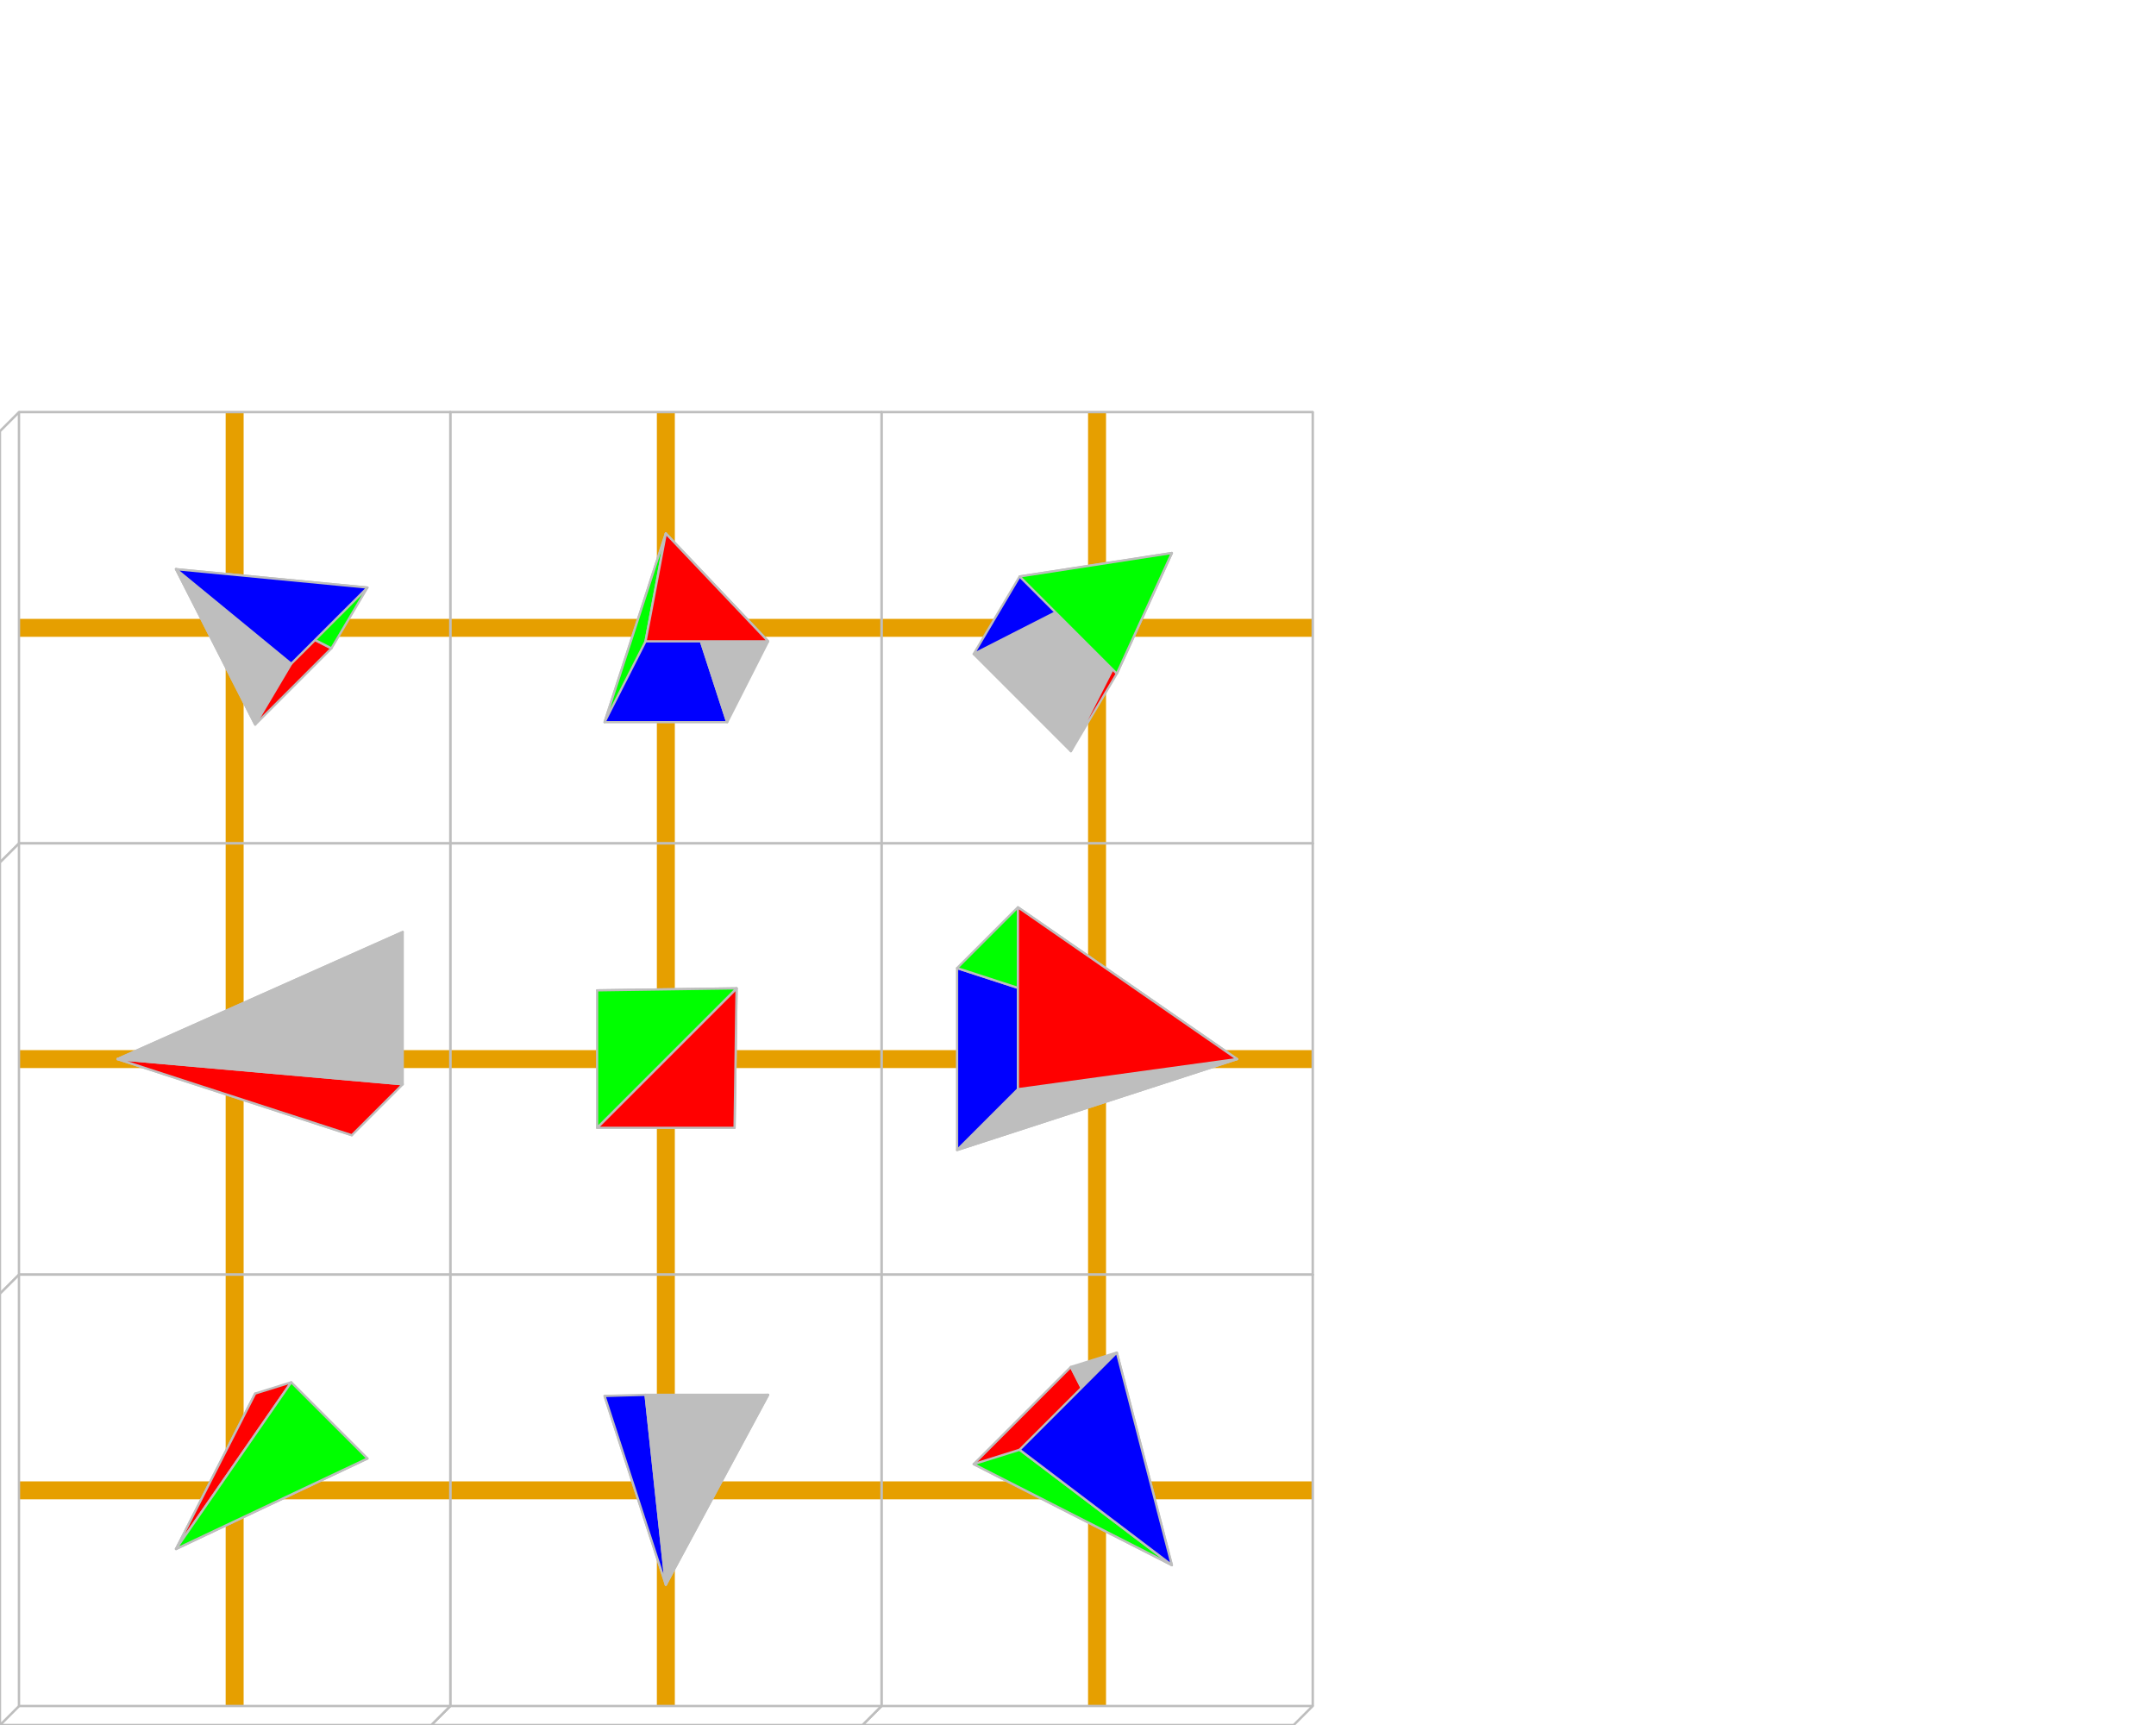
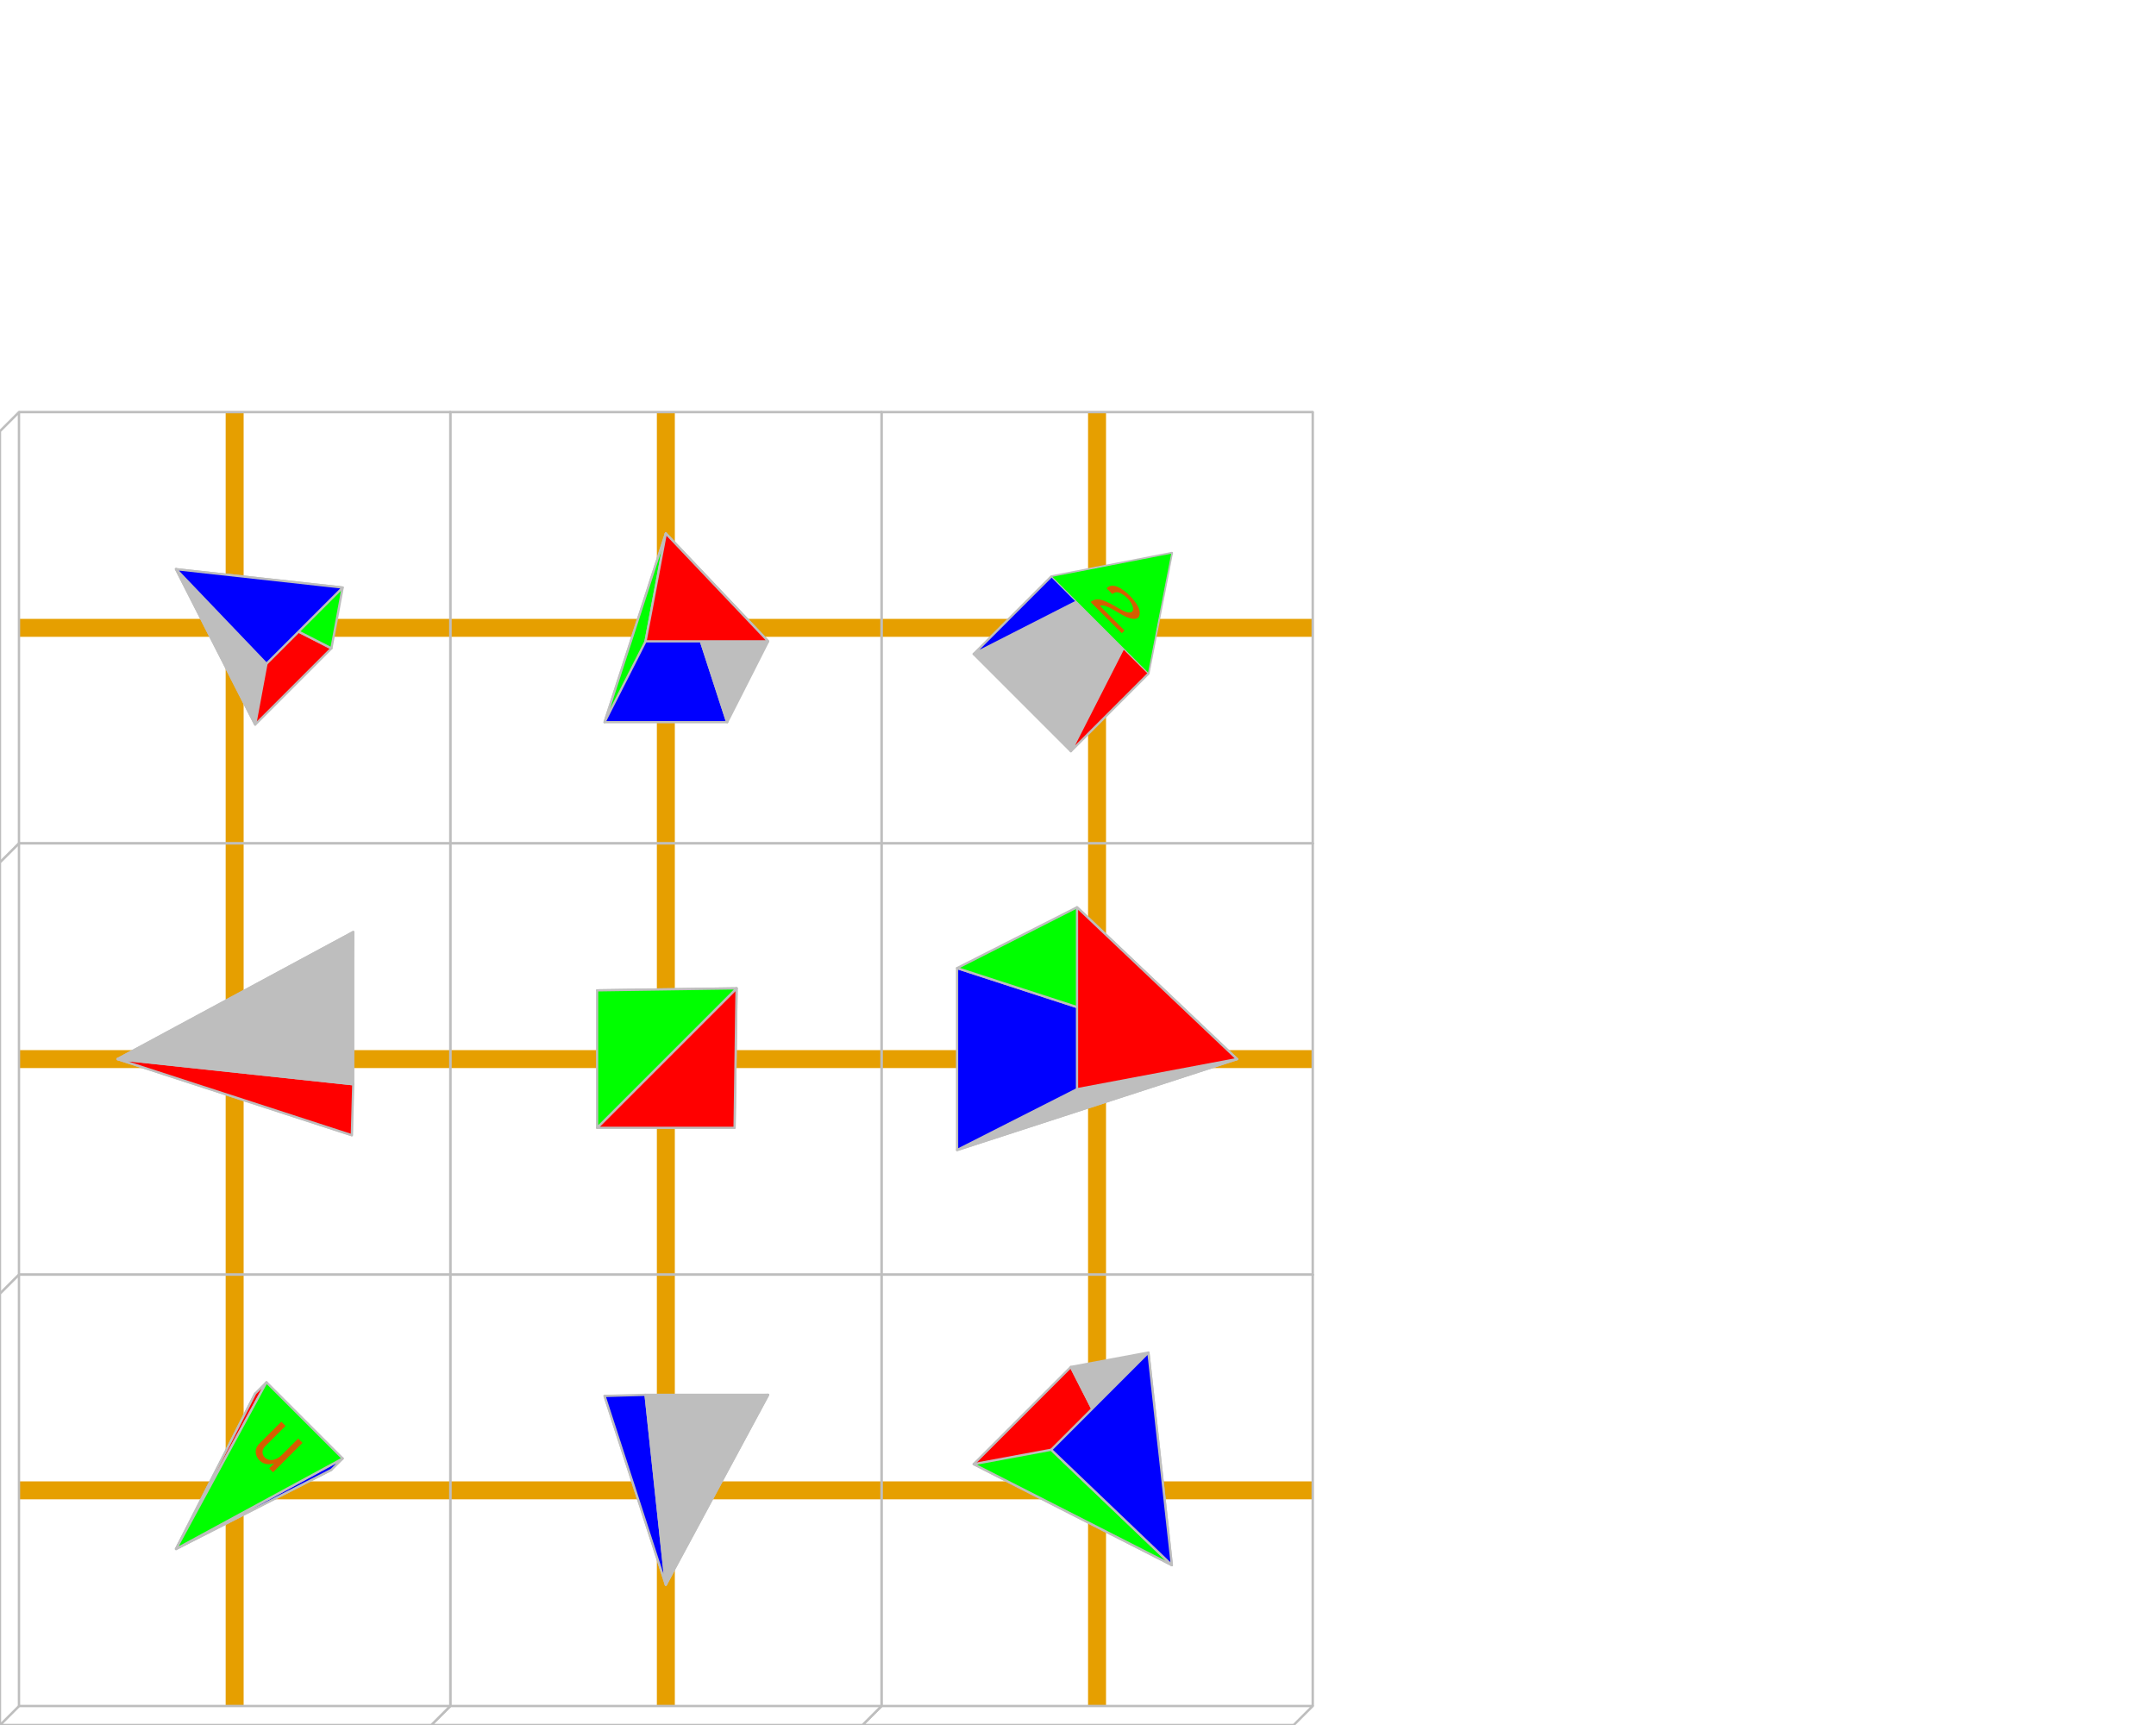
<svg xmlns="http://www.w3.org/2000/svg" class="svglite" data-engine-version="2.0" width="720.00pt" height="576.00pt" viewBox="0 0 720.00 576.00">
  <defs>
    <style type="text/css">
    .svglite line, .svglite polyline, .svglite polygon, .svglite path, .svglite rect, .svglite circle {
      fill: none;
      stroke: #000000;
      stroke-linecap: round;
      stroke-linejoin: round;
      stroke-miterlimit: 10.00;
    }
  </style>
  </defs>
  <rect width="100%" height="100%" style="stroke: none; fill: #FFFFFF;" />
  <defs>
    <clipPath id="cpMC4wMHw3MjAuMDB8MC4wMHw1NzYuMDA=">
      <rect x="0.00" y="0.00" width="720.00" height="576.00" />
    </clipPath>
  </defs>
  <g clip-path="url(#cpMC4wMHw3MjAuMDB8MC4wMHw1NzYuMDA=)">
    <polygon points="432.00,144.00 432.00,288.00 288.00,288.00 288.00,144.00 " style="stroke-width: 0.75; stroke: #BEBEBE; fill: #FFFFFF;" />
    <polygon points="432.00,144.00 432.00,288.00 438.36,281.64 438.36,137.64 " style="stroke-width: 0.75; stroke: #BEBEBE; fill: #FFFFFF;" />
    <polygon points="288.00,144.00 432.00,144.00 438.36,137.64 294.36,137.64 " style="stroke-width: 0.75; stroke: #BEBEBE; fill: #FFFFFF;" />
    <polygon points="432.00,288.00 288.00,288.00 294.36,281.64 438.36,281.64 " style="stroke-width: 0.75; stroke: #BEBEBE; fill: #FFFFFF;" />
    <polygon points="288.00,288.00 288.00,144.00 294.36,137.64 294.36,281.64 " style="stroke-width: 0.75; stroke: #BEBEBE; fill: #FFFFFF;" />
    <rect x="294.36" y="137.64" width="144.00" height="144.00" style="stroke-width: 0.75; stroke: none; fill: #FFFFFF;" />
    <polyline points="366.36,281.64 366.36,137.64 " style="stroke-width: 6.00; stroke: #E69F00; stroke-linecap: butt;" />
    <polyline points="294.36,209.64 438.36,209.64 " style="stroke-width: 6.00; stroke: #E69F00; stroke-linecap: butt;" />
    <rect x="294.36" y="137.64" width="144.00" height="144.00" style="stroke-width: 0.75; stroke: #BEBEBE;" />
    <polygon points="288.00,144.00 288.00,288.00 144.00,288.00 144.00,144.00 " style="stroke-width: 0.75; stroke: #BEBEBE; fill: #FFFFFF;" />
    <polygon points="288.00,144.00 288.00,288.00 294.36,281.64 294.36,137.64 " style="stroke-width: 0.75; stroke: #BEBEBE; fill: #FFFFFF;" />
    <polygon points="144.00,144.00 288.00,144.00 294.36,137.64 150.36,137.64 " style="stroke-width: 0.75; stroke: #BEBEBE; fill: #FFFFFF;" />
    <polygon points="288.00,288.00 144.00,288.00 150.36,281.64 294.36,281.64 " style="stroke-width: 0.75; stroke: #BEBEBE; fill: #FFFFFF;" />
    <polygon points="144.00,288.00 144.00,144.00 150.36,137.64 150.36,281.64 " style="stroke-width: 0.75; stroke: #BEBEBE; fill: #FFFFFF;" />
    <rect x="150.36" y="137.64" width="144.00" height="144.00" style="stroke-width: 0.75; stroke: none; fill: #FFFFFF;" />
    <polyline points="222.36,281.64 222.36,137.64 " style="stroke-width: 6.00; stroke: #E69F00; stroke-linecap: butt;" />
    <polyline points="150.36,209.64 294.36,209.64 " style="stroke-width: 6.00; stroke: #E69F00; stroke-linecap: butt;" />
    <rect x="150.36" y="137.64" width="144.00" height="144.00" style="stroke-width: 0.75; stroke: #BEBEBE;" />
    <polygon points="144.00,144.00 144.00,288.00 -0,288.00 -0,144.00 " style="stroke-width: 0.75; stroke: #BEBEBE; fill: #FFFFFF;" />
    <polygon points="144.00,144.00 144.00,288.00 150.36,281.64 150.36,137.64 " style="stroke-width: 0.75; stroke: #BEBEBE; fill: #FFFFFF;" />
    <polygon points="-0,144.00 144.00,144.00 150.36,137.64 6.36,137.64 " style="stroke-width: 0.75; stroke: #BEBEBE; fill: #FFFFFF;" />
    <polygon points="144.00,288.00 -0,288.00 6.36,281.64 150.36,281.64 " style="stroke-width: 0.75; stroke: #BEBEBE; fill: #FFFFFF;" />
    <polygon points="-0,288.00 -0,144.00 6.36,137.64 6.36,281.64 " style="stroke-width: 0.75; stroke: #BEBEBE; fill: #FFFFFF;" />
    <rect x="6.36" y="137.64" width="144.00" height="144.00" style="stroke-width: 0.75; stroke: none; fill: #FFFFFF;" />
    <polyline points="78.36,281.64 78.36,137.64 " style="stroke-width: 6.00; stroke: #E69F00; stroke-linecap: butt;" />
    <polyline points="6.36,209.64 150.36,209.64 " style="stroke-width: 6.00; stroke: #E69F00; stroke-linecap: butt;" />
    <rect x="6.36" y="137.64" width="144.00" height="144.00" style="stroke-width: 0.75; stroke: #BEBEBE;" />
    <polygon points="432.00,288.00 432.00,432.00 288.00,432.00 288.00,288.00 " style="stroke-width: 0.75; stroke: #BEBEBE; fill: #FFFFFF;" />
    <polygon points="432.00,288.00 432.00,432.00 438.36,425.64 438.36,281.64 " style="stroke-width: 0.75; stroke: #BEBEBE; fill: #FFFFFF;" />
    <polygon points="288.00,288.00 432.00,288.00 438.36,281.64 294.36,281.64 " style="stroke-width: 0.75; stroke: #BEBEBE; fill: #FFFFFF;" />
    <polygon points="432.00,432.00 288.00,432.00 294.36,425.64 438.36,425.64 " style="stroke-width: 0.75; stroke: #BEBEBE; fill: #FFFFFF;" />
    <polygon points="288.00,432.00 288.00,288.00 294.36,281.64 294.36,425.64 " style="stroke-width: 0.75; stroke: #BEBEBE; fill: #FFFFFF;" />
    <rect x="294.36" y="281.64" width="144.00" height="144.00" style="stroke-width: 0.75; stroke: none; fill: #FFFFFF;" />
    <polyline points="366.36,425.64 366.36,281.64 " style="stroke-width: 6.00; stroke: #E69F00; stroke-linecap: butt;" />
    <polyline points="294.36,353.64 438.36,353.64 " style="stroke-width: 6.00; stroke: #E69F00; stroke-linecap: butt;" />
    <rect x="294.36" y="281.64" width="144.00" height="144.00" style="stroke-width: 0.75; stroke: #BEBEBE;" />
    <polygon points="288.00,288.00 288.00,432.00 144.00,432.00 144.00,288.00 " style="stroke-width: 0.75; stroke: #BEBEBE; fill: #FFFFFF;" />
    <polygon points="288.00,288.00 288.00,432.00 294.36,425.64 294.36,281.64 " style="stroke-width: 0.75; stroke: #BEBEBE; fill: #FFFFFF;" />
    <polygon points="144.00,288.00 288.00,288.00 294.36,281.64 150.36,281.64 " style="stroke-width: 0.75; stroke: #BEBEBE; fill: #FFFFFF;" />
    <polygon points="288.00,432.00 144.00,432.00 150.36,425.64 294.36,425.64 " style="stroke-width: 0.75; stroke: #BEBEBE; fill: #FFFFFF;" />
    <polygon points="144.00,432.00 144.00,288.00 150.36,281.64 150.36,425.64 " style="stroke-width: 0.75; stroke: #BEBEBE; fill: #FFFFFF;" />
    <rect x="150.36" y="281.64" width="144.00" height="144.00" style="stroke-width: 0.75; stroke: none; fill: #FFFFFF;" />
    <polyline points="222.36,425.64 222.36,281.64 " style="stroke-width: 6.00; stroke: #E69F00; stroke-linecap: butt;" />
    <polyline points="150.36,353.64 294.36,353.64 " style="stroke-width: 6.00; stroke: #E69F00; stroke-linecap: butt;" />
    <rect x="150.36" y="281.64" width="144.00" height="144.00" style="stroke-width: 0.75; stroke: #BEBEBE;" />
    <polygon points="144.00,288.00 144.00,432.00 -0,432.00 -0,288.00 " style="stroke-width: 0.75; stroke: #BEBEBE; fill: #FFFFFF;" />
    <polygon points="144.00,288.00 144.00,432.00 150.36,425.64 150.36,281.64 " style="stroke-width: 0.75; stroke: #BEBEBE; fill: #FFFFFF;" />
    <polygon points="-0,288.00 144.00,288.00 150.36,281.64 6.36,281.64 " style="stroke-width: 0.75; stroke: #BEBEBE; fill: #FFFFFF;" />
    <polygon points="144.00,432.00 -0,432.00 6.36,425.64 150.36,425.64 " style="stroke-width: 0.75; stroke: #BEBEBE; fill: #FFFFFF;" />
    <polygon points="-0,432.00 -0,288.00 6.36,281.64 6.36,425.64 " style="stroke-width: 0.75; stroke: #BEBEBE; fill: #FFFFFF;" />
    <rect x="6.36" y="281.64" width="144.00" height="144.00" style="stroke-width: 0.75; stroke: none; fill: #FFFFFF;" />
    <polyline points="78.36,425.64 78.36,281.64 " style="stroke-width: 6.00; stroke: #E69F00; stroke-linecap: butt;" />
    <polyline points="6.36,353.64 150.36,353.64 " style="stroke-width: 6.00; stroke: #E69F00; stroke-linecap: butt;" />
    <rect x="6.36" y="281.64" width="144.00" height="144.00" style="stroke-width: 0.75; stroke: #BEBEBE;" />
    <polygon points="432.00,432.00 432.00,576.00 288.00,576.00 288.00,432.00 " style="stroke-width: 0.75; stroke: #BEBEBE; fill: #FFFFFF;" />
    <polygon points="432.00,432.00 432.00,576.00 438.36,569.64 438.36,425.64 " style="stroke-width: 0.75; stroke: #BEBEBE; fill: #FFFFFF;" />
    <polygon points="288.00,432.00 432.00,432.00 438.36,425.64 294.36,425.64 " style="stroke-width: 0.75; stroke: #BEBEBE; fill: #FFFFFF;" />
    <polygon points="432.00,576.00 288.00,576.00 294.36,569.64 438.36,569.64 " style="stroke-width: 0.75; stroke: #BEBEBE; fill: #FFFFFF;" />
    <polygon points="288.00,576.00 288.00,432.00 294.36,425.64 294.36,569.64 " style="stroke-width: 0.75; stroke: #BEBEBE; fill: #FFFFFF;" />
    <rect x="294.36" y="425.64" width="144.00" height="144.00" style="stroke-width: 0.75; stroke: none; fill: #FFFFFF;" />
    <polyline points="366.36,569.64 366.36,425.64 " style="stroke-width: 6.00; stroke: #E69F00; stroke-linecap: butt;" />
    <polyline points="294.36,497.64 438.36,497.64 " style="stroke-width: 6.00; stroke: #E69F00; stroke-linecap: butt;" />
    <rect x="294.36" y="425.64" width="144.00" height="144.00" style="stroke-width: 0.75; stroke: #BEBEBE;" />
    <polygon points="288.00,432.00 288.00,576.00 144.00,576.00 144.00,432.00 " style="stroke-width: 0.75; stroke: #BEBEBE; fill: #FFFFFF;" />
    <polygon points="288.00,432.00 288.00,576.00 294.36,569.64 294.36,425.64 " style="stroke-width: 0.75; stroke: #BEBEBE; fill: #FFFFFF;" />
    <polygon points="144.00,432.00 288.00,432.00 294.36,425.64 150.36,425.64 " style="stroke-width: 0.75; stroke: #BEBEBE; fill: #FFFFFF;" />
    <polygon points="288.00,576.00 144.00,576.00 150.36,569.64 294.36,569.64 " style="stroke-width: 0.75; stroke: #BEBEBE; fill: #FFFFFF;" />
    <polygon points="144.00,576.00 144.00,432.00 150.36,425.64 150.36,569.64 " style="stroke-width: 0.75; stroke: #BEBEBE; fill: #FFFFFF;" />
    <rect x="150.36" y="425.64" width="144.00" height="144.00" style="stroke-width: 0.75; stroke: none; fill: #FFFFFF;" />
    <polyline points="222.36,569.64 222.36,425.64 " style="stroke-width: 6.00; stroke: #E69F00; stroke-linecap: butt;" />
    <polyline points="150.36,497.64 294.36,497.64 " style="stroke-width: 6.00; stroke: #E69F00; stroke-linecap: butt;" />
    <rect x="150.36" y="425.64" width="144.00" height="144.00" style="stroke-width: 0.75; stroke: #BEBEBE;" />
    <polygon points="144.00,432.00 144.00,576.00 -0,576.00 -0,432.00 " style="stroke-width: 0.75; stroke: #BEBEBE; fill: #FFFFFF;" />
    <polygon points="144.00,432.00 144.00,576.00 150.36,569.64 150.36,425.64 " style="stroke-width: 0.75; stroke: #BEBEBE; fill: #FFFFFF;" />
    <polygon points="-0,432.00 144.00,432.00 150.36,425.64 6.36,425.64 " style="stroke-width: 0.75; stroke: #BEBEBE; fill: #FFFFFF;" />
    <polygon points="144.00,576.00 -0,576.00 6.36,569.64 150.36,569.64 " style="stroke-width: 0.75; stroke: #BEBEBE; fill: #FFFFFF;" />
    <polygon points="-0,576.00 -0,432.00 6.36,425.64 6.36,569.64 " style="stroke-width: 0.75; stroke: #BEBEBE; fill: #FFFFFF;" />
    <rect x="6.36" y="425.64" width="144.00" height="144.00" style="stroke-width: 0.75; stroke: none; fill: #FFFFFF;" />
    <polyline points="78.36,569.64 78.36,425.64 " style="stroke-width: 6.00; stroke: #E69F00; stroke-linecap: butt;" />
    <polyline points="6.36,497.64 150.36,497.64 " style="stroke-width: 6.00; stroke: #E69F00; stroke-linecap: butt;" />
    <rect x="6.36" y="425.64" width="144.00" height="144.00" style="stroke-width: 0.75; stroke: #BEBEBE;" />
-     <polygon points="58.78,190.05 85.22,241.95 110.68,216.49 " style="stroke-width: 0.75; stroke: #BEBEBE; fill: #FF0000;" />
-     <polygon points="110.68,216.49 58.78,190.05 122.72,196.19 " style="stroke-width: 0.75; stroke: #BEBEBE; fill: #00FF00;" />
-     <polygon points="58.78,190.05 85.22,241.95 97.26,221.64 " style="stroke-width: 0.75; stroke: #BEBEBE; fill: #BEBEBE;" />
-     <polygon points="58.78,190.05 97.26,221.64 122.72,196.19 " style="stroke-width: 0.75; stroke: #BEBEBE; fill: #0000FF;" />
-     <polygon points="58.78,517.22 110.68,490.78 85.22,465.32 " style="stroke-width: 0.75; stroke: #BEBEBE; fill: #BEBEBE;" />
-     <polygon points="58.78,517.22 110.68,490.78 122.72,487.01 " style="stroke-width: 0.75; stroke: #BEBEBE; fill: #0000FF;" />
-     <polygon points="85.22,465.32 58.78,517.22 97.26,461.56 " style="stroke-width: 0.75; stroke: #BEBEBE; fill: #FF0000;" />
-     <polygon points="58.78,517.22 122.72,487.01 97.26,461.56 " style="stroke-width: 0.75; stroke: #BEBEBE; fill: #00FF00;" />
-     <polygon points="222.36,178.13 201.89,241.14 242.84,241.14 " style="stroke-width: 0.75; stroke: #BEBEBE; fill: #0000FF;" />
-     <polygon points="242.84,241.14 222.36,178.13 256.53,214.15 " style="stroke-width: 0.75; stroke: #BEBEBE; fill: #BEBEBE;" />
+     <polygon points="58.78,190.05 110.68,216.49 85.22,241.95 " style="stroke-width: 0.75; stroke: #BEBEBE; fill: #FF0000;" />
+     <polygon points="58.78,190.05 114.44,196.19 110.68,216.49 " style="stroke-width: 0.75; stroke: #BEBEBE; fill: #00FF00;" />
+     <polygon points="58.78,190.05 85.22,241.95 88.99,221.64 " style="stroke-width: 0.75; stroke: #BEBEBE; fill: #BEBEBE;" />
+     <polygon points="58.78,190.05 88.99,221.64 114.44,196.19 " style="stroke-width: 0.75; stroke: #BEBEBE; fill: #0000FF;" />
+     <polygon points="58.78,517.22 85.22,465.32 110.68,490.78 " style="stroke-width: 0.75; stroke: #BEBEBE; fill: #BEBEBE;" />
+     <polygon points="58.78,517.22 110.68,490.78 114.44,487.01 " style="stroke-width: 0.75; stroke: #BEBEBE; fill: #0000FF;" />
+     <polygon points="58.78,517.22 88.99,461.56 85.22,465.32 " style="stroke-width: 0.75; stroke: #BEBEBE; fill: #FF0000;" />
+     <polygon points="58.78,517.22 114.44,487.01 88.99,461.56 " style="stroke-width: 0.75; stroke: none; fill: #00FF00;" />
+     <polyline points="58.78,517.22 114.44,487.01 88.99,461.56 58.78,517.22 " style="stroke-width: 0.75; stroke: none;" />
+     <polygon points="91.20,491.61 101.02,481.79 99.59,480.36 94.18,485.78 94.18,485.78 93.45,486.42 92.67,486.93 91.85,487.30 91.02,487.50 90.22,487.52 89.50,487.36 88.87,487.04 88.45,486.69 88.45,486.69 88.06,486.22 87.80,485.68 87.68,485.09 87.70,484.48 87.88,483.89 88.18,483.35 88.54,482.93 95.35,476.12 93.95,474.72 86.53,482.13 86.53,482.13 86.02,482.75 85.65,483.43 85.43,484.19 85.39,484.98 85.53,485.78 85.83,486.52 86.28,487.21 86.66,487.63 86.66,487.63 87.35,488.22 88.14,488.64 89.05,488.88 90.02,488.92 91.02,488.79 91.54,488.66 89.89,490.30 " style="stroke-width: 0.75; stroke: none; fill: #D55E00;" />
+     <polyline points="91.20,491.61 101.02,481.79 99.59,480.36 94.18,485.78 94.18,485.78 93.45,486.42 92.67,486.93 91.85,487.30 91.02,487.50 90.22,487.52 89.50,487.36 88.87,487.04 88.45,486.69 88.45,486.69 88.06,486.22 87.80,485.68 87.68,485.09 87.70,484.48 87.88,483.89 88.18,483.35 88.54,482.93 95.35,476.12 93.95,474.72 86.53,482.13 86.53,482.13 86.02,482.75 85.65,483.43 85.43,484.19 85.39,484.98 85.53,485.78 85.83,486.52 86.28,487.21 86.66,487.63 86.66,487.63 87.35,488.22 88.14,488.64 89.05,488.88 90.02,488.92 91.02,488.79 91.54,488.66 89.89,490.30 91.20,491.61 " style="stroke-width: 0.75; stroke: none;" />
+     <polygon points="58.78,517.22 114.44,487.01 88.99,461.56 " style="stroke-width: 0.75; stroke: none; fill: none;" />
+     <polyline points="58.78,517.22 114.44,487.01 88.99,461.56 58.78,517.22 " style="stroke-width: 0.75; stroke: #BEBEBE;" />
+     <polygon points="222.36,178.13 242.84,241.14 201.89,241.14 " style="stroke-width: 0.75; stroke: #BEBEBE; fill: #0000FF;" />
+     <polygon points="222.36,178.13 256.53,214.15 242.84,241.14 " style="stroke-width: 0.75; stroke: #BEBEBE; fill: #BEBEBE;" />
    <polygon points="222.36,178.13 201.89,241.14 215.58,214.15 " style="stroke-width: 0.75; stroke: #BEBEBE; fill: #00FF00;" />
    <polygon points="222.36,178.13 215.58,214.15 256.53,214.15 " style="stroke-width: 0.75; stroke: #BEBEBE; fill: #FF0000;" />
-     <polygon points="222.36,529.14 242.84,466.13 201.89,466.13 " style="stroke-width: 0.75; stroke: #BEBEBE; fill: #00FF00;" />
+     <polygon points="222.36,529.14 201.89,466.13 242.84,466.13 " style="stroke-width: 0.75; stroke: #BEBEBE; fill: #00FF00;" />
    <polygon points="222.36,529.14 242.84,466.13 256.53,465.74 " style="stroke-width: 0.75; stroke: #BEBEBE; fill: #FF0000;" />
-     <polygon points="201.89,466.13 222.36,529.14 215.58,465.74 " style="stroke-width: 0.75; stroke: #BEBEBE; fill: #0000FF;" />
+     <polygon points="222.36,529.14 215.58,465.74 201.89,466.13 " style="stroke-width: 0.75; stroke: #BEBEBE; fill: #0000FF;" />
    <polygon points="222.36,529.14 256.53,465.74 215.58,465.74 " style="stroke-width: 0.75; stroke: #BEBEBE; fill: #BEBEBE;" />
-     <polygon points="391.34,184.66 325.16,218.38 357.62,250.84 " style="stroke-width: 0.75; stroke: #BEBEBE; fill: #BEBEBE;" />
-     <polygon points="357.62,250.84 391.34,184.66 372.97,224.94 " style="stroke-width: 0.75; stroke: #BEBEBE; fill: #FF0000;" />
-     <polygon points="391.34,184.66 325.16,218.38 340.51,192.49 " style="stroke-width: 0.75; stroke: #BEBEBE; fill: #0000FF;" />
-     <polygon points="391.34,184.66 340.51,192.49 372.97,224.94 " style="stroke-width: 0.75; stroke: #BEBEBE; fill: #00FF00;" />
-     <polygon points="391.34,522.61 357.62,456.44 325.16,488.89 " style="stroke-width: 0.75; stroke: #BEBEBE; fill: #FF0000;" />
-     <polygon points="391.34,522.61 357.62,456.44 372.97,451.63 " style="stroke-width: 0.75; stroke: #BEBEBE; fill: #BEBEBE;" />
-     <polygon points="325.16,488.89 391.34,522.61 340.51,484.09 " style="stroke-width: 0.75; stroke: #BEBEBE; fill: #00FF00;" />
-     <polygon points="391.34,522.61 372.97,451.63 340.51,484.09 " style="stroke-width: 0.75; stroke: #BEBEBE; fill: #0000FF;" />
-     <polygon points="39.24,353.64 117.49,379.06 117.49,328.21 " style="stroke-width: 0.75; stroke: #BEBEBE; fill: #00FF00;" />
-     <polygon points="117.49,328.21 39.24,353.64 134.49,311.21 " style="stroke-width: 0.75; stroke: #BEBEBE; fill: #0000FF;" />
-     <polygon points="39.24,353.64 117.49,379.06 134.49,362.06 " style="stroke-width: 0.75; stroke: #BEBEBE; fill: #FF0000;" />
-     <polygon points="39.24,353.64 134.49,362.06 134.49,311.21 " style="stroke-width: 0.75; stroke: #BEBEBE; fill: #BEBEBE;" />
-     <polygon points="413.11,353.64 319.62,323.26 319.62,384.01 " style="stroke-width: 0.75; stroke: #BEBEBE; fill: #0000FF;" />
-     <polygon points="413.11,353.64 319.62,323.26 339.93,302.95 " style="stroke-width: 0.75; stroke: #BEBEBE; fill: #00FF00;" />
-     <polygon points="319.62,384.01 413.11,353.64 339.93,363.70 " style="stroke-width: 0.75; stroke: #BEBEBE; fill: #BEBEBE;" />
-     <polygon points="413.11,353.64 339.93,302.95 339.93,363.70 " style="stroke-width: 0.75; stroke: #BEBEBE; fill: #FF0000;" />
-     <polygon points="245.31,376.59 245.31,330.69 245.98,330.02 " style="stroke-width: 0.75; stroke: #BEBEBE; fill: #BEBEBE;" />
-     <polygon points="245.31,330.69 199.41,330.69 245.98,330.02 " style="stroke-width: 0.75; stroke: #BEBEBE; fill: #0000FF;" />
-     <polygon points="199.41,376.59 245.31,376.59 245.98,330.02 " style="stroke-width: 0.75; stroke: #BEBEBE; fill: #FF0000;" />
-     <polygon points="199.41,330.69 199.41,376.59 245.98,330.02 " style="stroke-width: 0.75; stroke: #BEBEBE; fill: #00FF00;" />
+     <polygon points="391.34,184.66 357.62,250.84 325.16,218.38 " style="stroke-width: 0.75; stroke: #BEBEBE; fill: #BEBEBE;" />
+     <polygon points="391.34,184.66 383.51,224.94 357.62,250.84 " style="stroke-width: 0.75; stroke: #BEBEBE; fill: #FF0000;" />
+     <polygon points="391.34,184.66 325.16,218.38 351.06,192.49 " style="stroke-width: 0.75; stroke: #BEBEBE; fill: #0000FF;" />
+     <polygon points="391.34,184.66 351.06,192.49 383.51,224.94 " style="stroke-width: 0.75; stroke: none; fill: #00FF00;" />
+     <polyline points="391.34,184.66 351.06,192.49 383.51,224.94 391.34,184.66 " style="stroke-width: 0.75; stroke: none;" />
+     <polygon points="375.53,210.54 367.30,202.30 367.30,202.30 367.71,202.16 368.24,202.14 368.90,202.27 369.71,202.56 370.64,202.98 371.68,203.53 371.71,203.54 374.51,205.16 374.51,205.16 375.59,205.74 376.63,206.20 377.61,206.51 378.48,206.66 379.21,206.63 379.77,206.44 380.11,206.19 380.11,206.19 380.41,205.78 380.58,205.22 380.62,204.55 380.51,203.82 380.28,203.09 380.28,203.09 379.93,202.34 379.44,201.51 378.81,200.63 378.10,199.77 377.32,198.95 377.32,198.95 376.45,198.12 375.54,197.37 374.62,196.72 373.72,196.20 372.90,195.84 372.18,195.64 372.01,195.61 372.01,195.61 371.49,195.57 370.98,195.63 370.46,195.80 369.98,196.07 369.53,196.42 371.47,198.36 371.47,198.36 371.78,198.13 372.10,197.96 372.42,197.83 372.72,197.76 373.00,197.74 373.00,197.74 373.55,197.84 374.21,198.08 374.93,198.48 375.64,198.98 376.29,199.54 376.44,199.69 376.44,199.69 377.09,200.40 377.63,201.15 378.05,201.92 378.32,202.66 378.42,203.31 378.34,203.83 378.10,204.21 378.10,204.21 377.75,204.44 377.25,204.53 376.60,204.48 375.85,204.26 375.05,203.92 374.47,203.60 371.87,202.14 371.87,202.14 370.51,201.40 369.27,200.82 368.15,200.41 367.13,200.18 366.24,200.15 365.46,200.31 364.77,200.63 364.22,201.03 374.63,211.44 " style="stroke-width: 0.75; stroke: none; fill: #D55E00;" />
+     <polyline points="375.53,210.54 367.30,202.30 367.30,202.30 367.71,202.16 368.24,202.14 368.90,202.27 369.71,202.56 370.64,202.98 371.68,203.53 371.71,203.54 374.51,205.16 374.51,205.16 375.59,205.74 376.63,206.20 377.61,206.51 378.48,206.66 379.21,206.63 379.77,206.44 380.11,206.19 380.11,206.19 380.41,205.78 380.58,205.22 380.62,204.55 380.51,203.82 380.28,203.09 380.28,203.09 379.93,202.34 379.44,201.51 378.81,200.63 378.10,199.77 377.32,198.95 377.32,198.95 376.45,198.12 375.54,197.37 374.62,196.72 373.72,196.20 372.90,195.84 372.18,195.64 372.01,195.61 372.01,195.61 371.49,195.57 370.98,195.63 370.46,195.80 369.98,196.07 369.53,196.42 371.47,198.36 371.47,198.36 371.78,198.13 372.10,197.96 372.42,197.83 372.72,197.76 373.00,197.74 373.00,197.74 373.55,197.84 374.21,198.08 374.93,198.48 375.64,198.98 376.29,199.54 376.44,199.69 376.44,199.69 377.09,200.40 377.63,201.15 378.05,201.92 378.32,202.66 378.42,203.31 378.34,203.83 378.10,204.21 378.10,204.21 377.75,204.44 377.25,204.53 376.60,204.48 375.85,204.26 375.05,203.92 374.47,203.60 371.87,202.14 371.87,202.14 370.51,201.40 369.27,200.82 368.15,200.41 367.13,200.18 366.24,200.15 365.46,200.31 364.77,200.63 364.22,201.03 374.63,211.44 375.53,210.54 " style="stroke-width: 0.75; stroke: none;" />
+     <polygon points="391.34,184.66 351.06,192.49 383.51,224.94 " style="stroke-width: 0.36; stroke: none; fill: none;" />
+     <polyline points="391.34,184.66 351.06,192.49 383.51,224.94 391.34,184.66 " style="stroke-width: 0.36; stroke: #BEBEBE;" />
+     <polygon points="391.34,522.61 325.16,488.89 357.62,456.44 " style="stroke-width: 0.75; stroke: #BEBEBE; fill: #FF0000;" />
+     <polygon points="391.34,522.61 357.62,456.44 383.51,451.63 " style="stroke-width: 0.75; stroke: #BEBEBE; fill: #BEBEBE;" />
+     <polygon points="391.34,522.61 351.06,484.09 325.16,488.89 " style="stroke-width: 0.75; stroke: #BEBEBE; fill: #00FF00;" />
+     <polygon points="391.34,522.61 383.51,451.63 351.06,484.09 " style="stroke-width: 0.75; stroke: #BEBEBE; fill: #0000FF;" />
+     <polygon points="39.24,353.64 117.49,328.21 117.49,379.06 " style="stroke-width: 0.75; stroke: #BEBEBE; fill: #00FF00;" />
+     <polygon points="39.24,353.64 117.97,311.21 117.49,328.21 " style="stroke-width: 0.75; stroke: #BEBEBE; fill: #0000FF;" />
+     <polygon points="39.24,353.64 117.49,379.06 117.97,362.06 " style="stroke-width: 0.75; stroke: #BEBEBE; fill: #FF0000;" />
+     <polygon points="39.24,353.64 117.97,362.06 117.97,311.21 " style="stroke-width: 0.75; stroke: #BEBEBE; fill: #BEBEBE;" />
+     <polygon points="413.11,353.64 319.62,384.01 319.62,323.26 " style="stroke-width: 0.75; stroke: #BEBEBE; fill: #0000FF;" />
+     <polygon points="413.11,353.64 319.62,323.26 359.67,302.95 " style="stroke-width: 0.75; stroke: #BEBEBE; fill: #00FF00;" />
+     <polygon points="413.11,353.64 359.67,363.70 319.62,384.01 " style="stroke-width: 0.75; stroke: #BEBEBE; fill: #BEBEBE;" />
+     <polygon points="413.11,353.64 359.67,302.95 359.67,363.70 " style="stroke-width: 0.75; stroke: #BEBEBE; fill: #FF0000;" />
+     <polygon points="245.98,330.02 245.31,376.59 245.31,330.69 " style="stroke-width: 0.75; stroke: #BEBEBE; fill: #BEBEBE;" />
+     <polygon points="245.98,330.02 245.31,330.69 199.41,330.69 " style="stroke-width: 0.75; stroke: #BEBEBE; fill: #0000FF;" />
+     <polygon points="245.98,330.02 199.41,376.59 245.31,376.59 " style="stroke-width: 0.75; stroke: #BEBEBE; fill: #FF0000;" />
+     <polygon points="245.98,330.02 199.41,330.69 199.41,376.59 " style="stroke-width: 0.75; stroke: #BEBEBE; fill: #00FF00;" />
  </g>
</svg>
